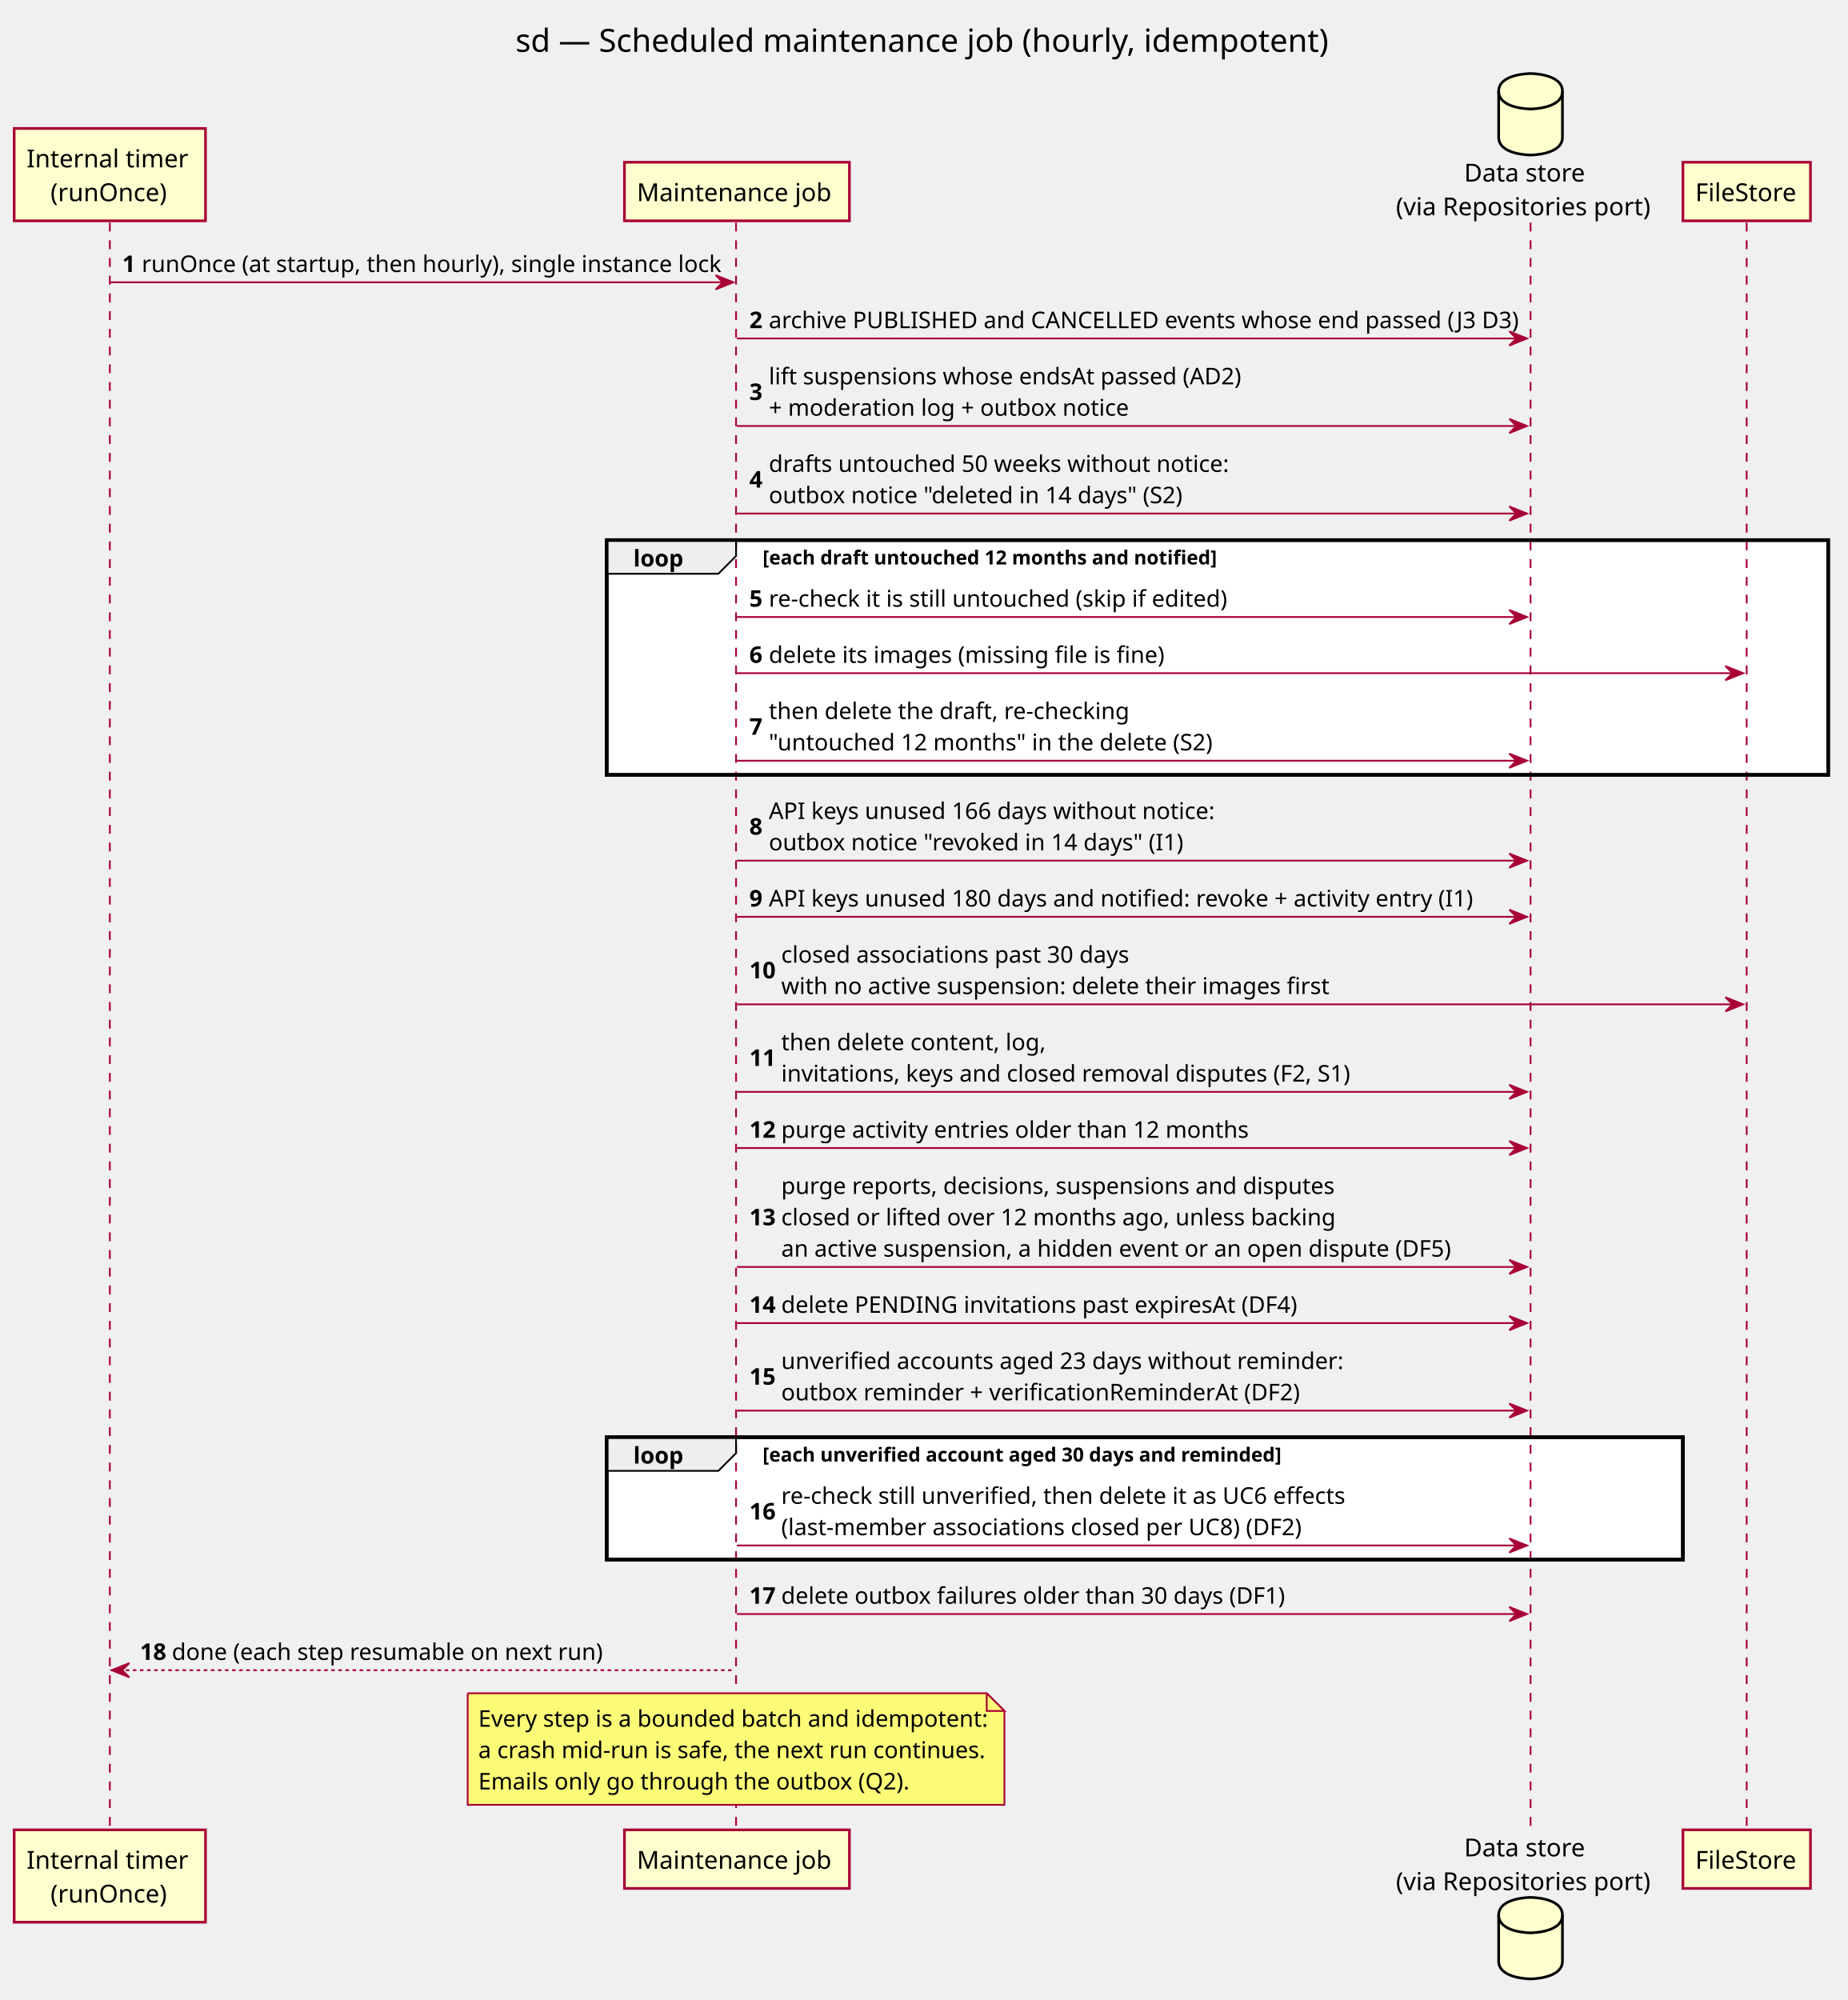
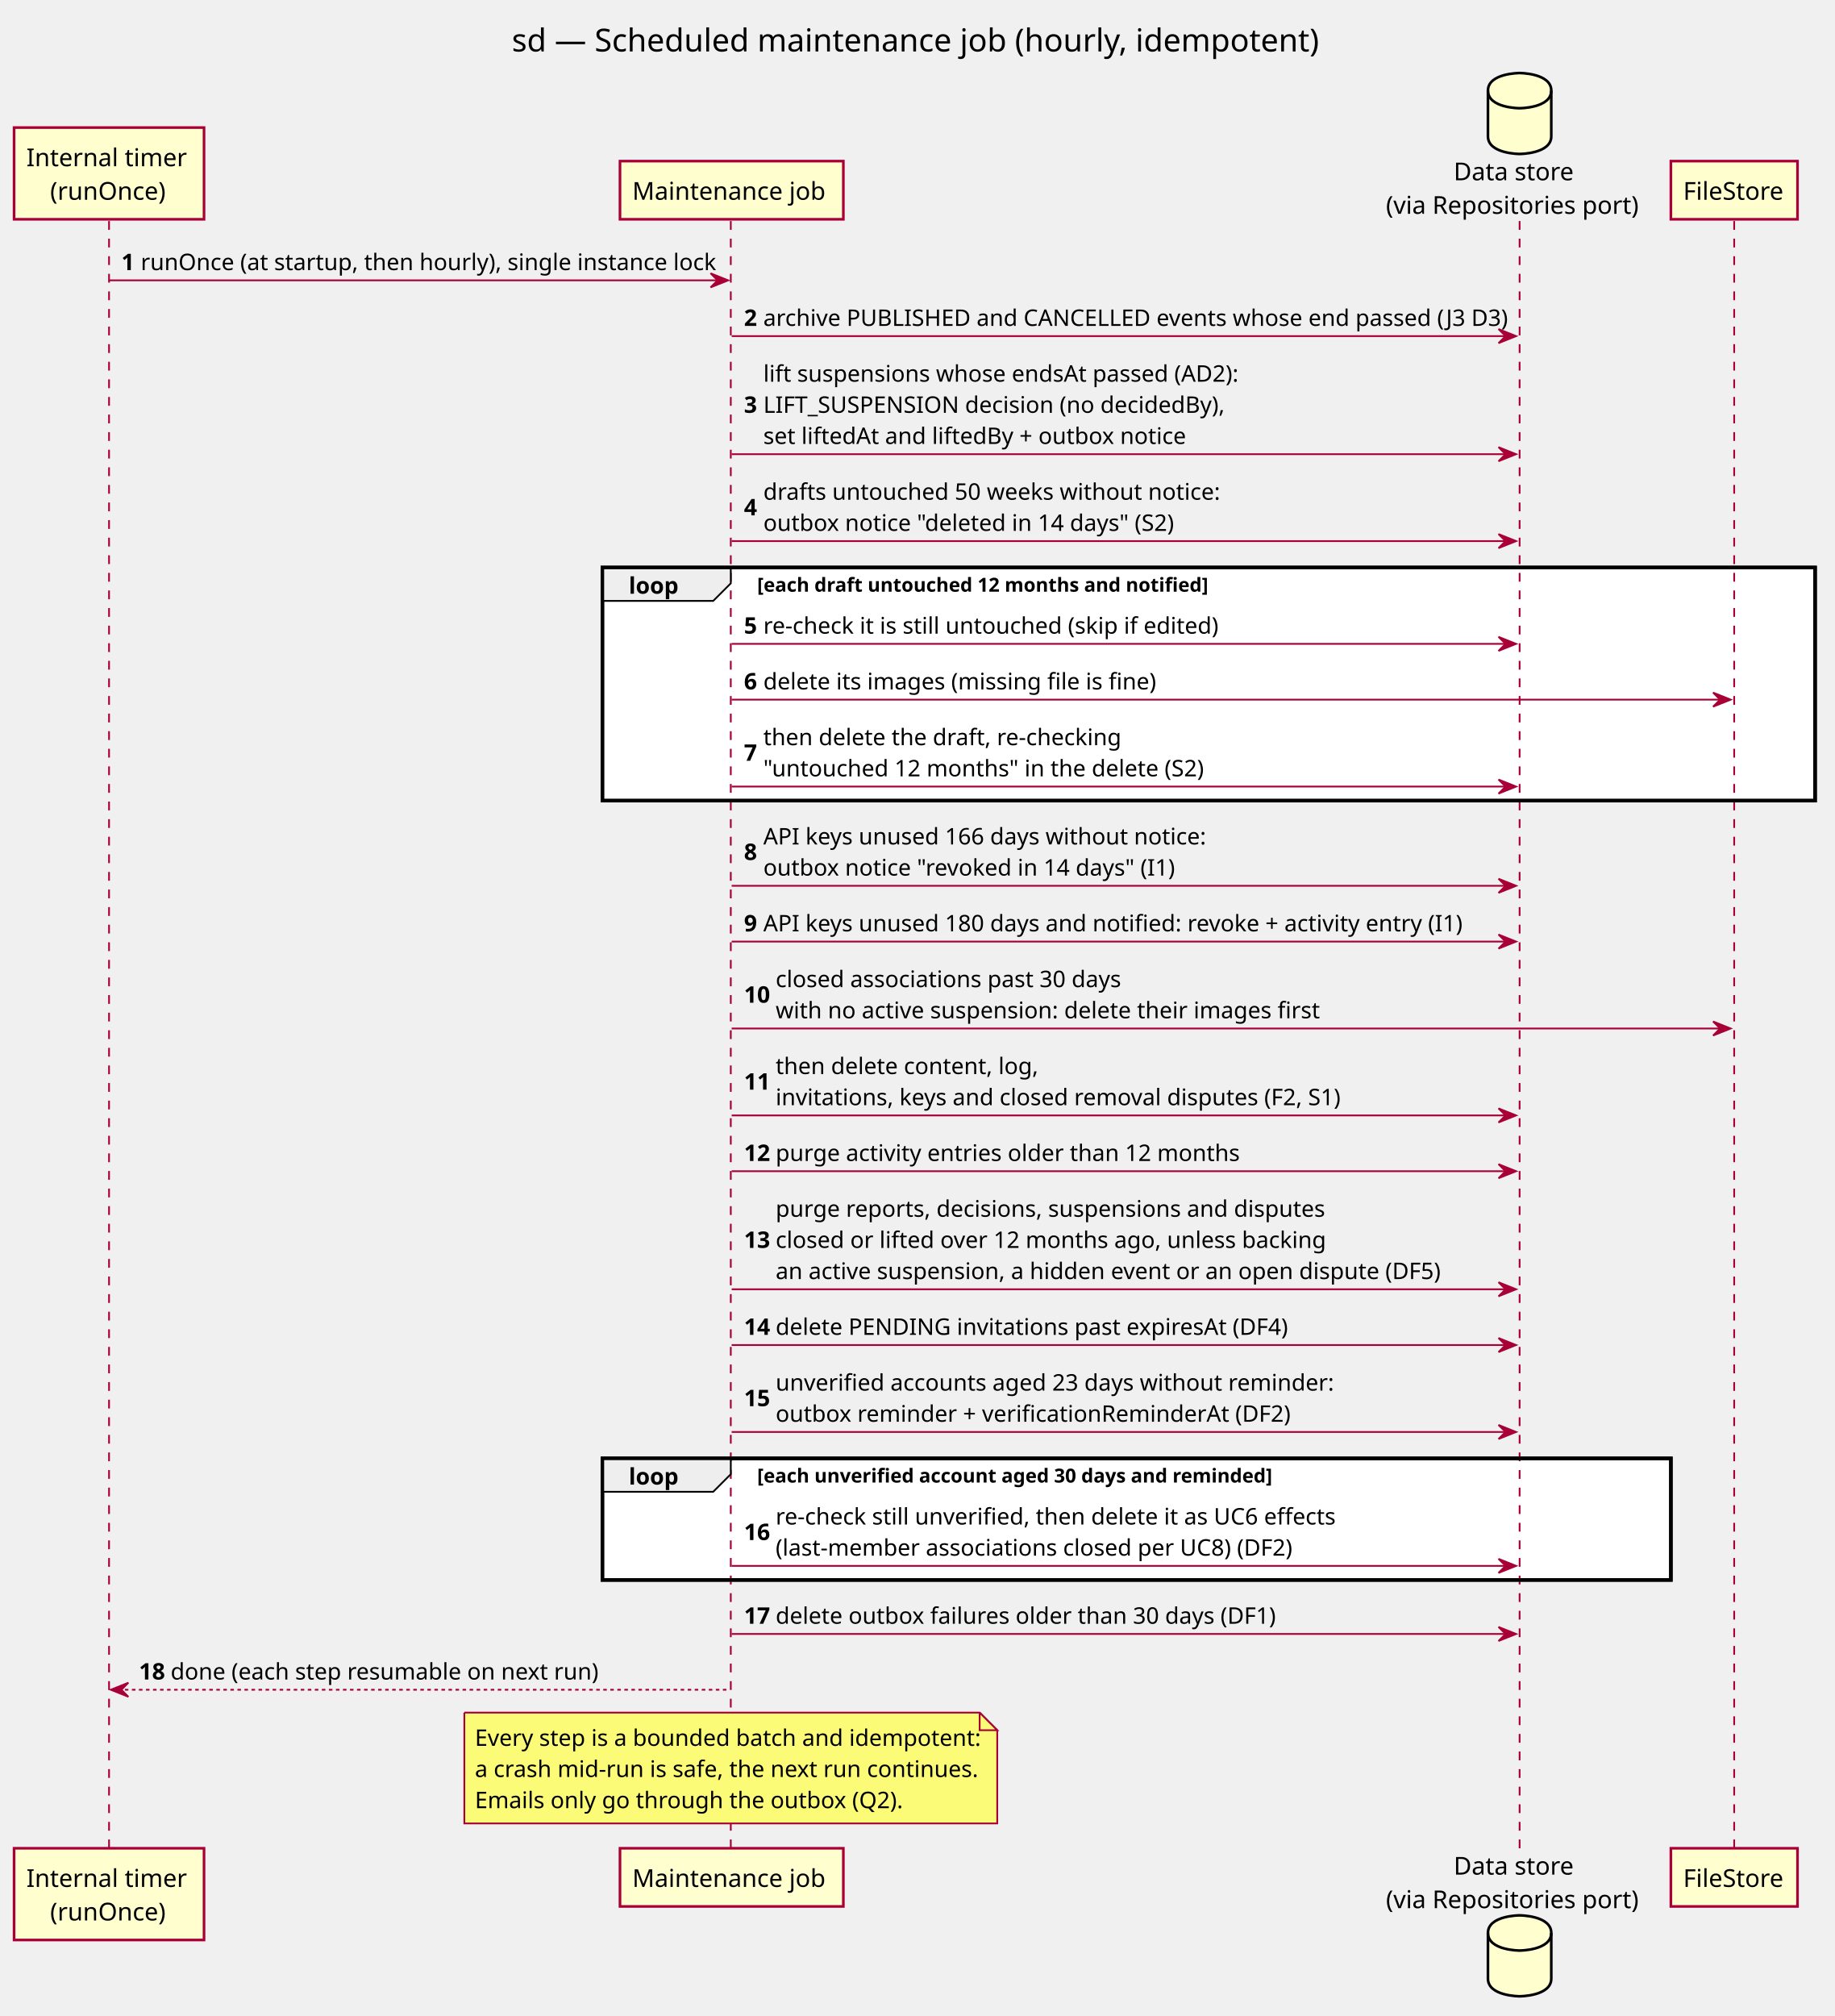
- <svg xmlns="http://www.w3.org/2000/svg" contentScriptType="application/ecmascript" contentStyleType="text/css" height="1129px" preserveAspectRatio="none" style="width:1043px;height:1129px;" version="1.1" viewBox="0 0 1043 1129" width="1043px" zoomAndPan="magnify">
+ <svg xmlns="http://www.w3.org/2000/svg" contentScriptType="application/ecmascript" contentStyleType="text/css" height="1146px" preserveAspectRatio="none" style="width:1043px;height:1146px;" version="1.1" viewBox="0 0 1043 1146" width="1043px" zoomAndPan="magnify">
  <defs />
  <g>
    <text fill="#000000" font-family="sans-serif" font-size="18" lengthAdjust="spacingAndGlyphs" textLength="463" x="291" y="29.242">sd — Scheduled maintenance job (hourly, idempotent)</text>
-     <rect fill="#FFFFFF" height="132.53" style="stroke: #000000; stroke-width: 2.0;" width="689.5" x="342.5" y="304.888" />
-     <rect fill="#FFFFFF" height="69.118" style="stroke: #000000; stroke-width: 2.0;" width="607.5" x="342.5" y="811.302" />
-     <line style="stroke: #A80036; stroke-width: 1.0; stroke-dasharray: 5.0,5.0;" x1="62" x2="62" y1="125.652" y2="1033.95" />
-     <line style="stroke: #A80036; stroke-width: 1.0; stroke-dasharray: 5.0,5.0;" x1="415.5" x2="415.5" y1="125.652" y2="1033.95" />
-     <line style="stroke: #A80036; stroke-width: 1.0; stroke-dasharray: 5.0,5.0;" x1="864" x2="864" y1="125.652" y2="1033.95" />
-     <line style="stroke: #A80036; stroke-width: 1.0; stroke-dasharray: 5.0,5.0;" x1="986" x2="986" y1="125.652" y2="1033.95" />
+     <rect fill="#FFFFFF" height="132.53" style="stroke: #000000; stroke-width: 2.0;" width="689.5" x="342.5" y="322.594" />
+     <rect fill="#FFFFFF" height="69.118" style="stroke: #000000; stroke-width: 2.0;" width="607.5" x="342.5" y="829.008" />
+     <line style="stroke: #A80036; stroke-width: 1.0; stroke-dasharray: 5.0,5.0;" x1="62" x2="62" y1="125.652" y2="1051.656" />
+     <line style="stroke: #A80036; stroke-width: 1.0; stroke-dasharray: 5.0,5.0;" x1="415.5" x2="415.5" y1="125.652" y2="1051.656" />
+     <line style="stroke: #A80036; stroke-width: 1.0; stroke-dasharray: 5.0,5.0;" x1="864" x2="864" y1="125.652" y2="1051.656" />
+     <line style="stroke: #A80036; stroke-width: 1.0; stroke-dasharray: 5.0,5.0;" x1="986" x2="986" y1="125.652" y2="1051.656" />
    <rect fill="#FEFECE" height="52.136" style="stroke: #A80036; stroke-width: 1.5;" width="108" x="8" y="72.516" />
    <text fill="#000000" font-family="sans-serif" font-size="14" lengthAdjust="spacingAndGlyphs" textLength="94" x="15" y="94.482">Internal timer</text>
    <text fill="#000000" font-family="sans-serif" font-size="14" lengthAdjust="spacingAndGlyphs" textLength="67" x="28.5" y="113.55">(runOnce)</text>
-     <rect fill="#FEFECE" height="52.136" style="stroke: #A80036; stroke-width: 1.5;" width="108" x="8" y="1032.95" />
-     <text fill="#000000" font-family="sans-serif" font-size="14" lengthAdjust="spacingAndGlyphs" textLength="94" x="15" y="1054.916">Internal timer</text>
-     <text fill="#000000" font-family="sans-serif" font-size="14" lengthAdjust="spacingAndGlyphs" textLength="67" x="28.5" y="1073.984">(runOnce)</text>
+     <rect fill="#FEFECE" height="52.136" style="stroke: #A80036; stroke-width: 1.5;" width="108" x="8" y="1050.656" />
+     <text fill="#000000" font-family="sans-serif" font-size="14" lengthAdjust="spacingAndGlyphs" textLength="94" x="15" y="1072.622">Internal timer</text>
+     <text fill="#000000" font-family="sans-serif" font-size="14" lengthAdjust="spacingAndGlyphs" textLength="67" x="28.5" y="1091.69">(runOnce)</text>
    <rect fill="#FEFECE" height="33.068" style="stroke: #A80036; stroke-width: 1.5;" width="127" x="352.5" y="91.584" />
    <text fill="#000000" font-family="sans-serif" font-size="14" lengthAdjust="spacingAndGlyphs" textLength="113" x="359.5" y="113.55">Maintenance job</text>
-     <rect fill="#FEFECE" height="33.068" style="stroke: #A80036; stroke-width: 1.5;" width="127" x="352.5" y="1032.95" />
-     <text fill="#000000" font-family="sans-serif" font-size="14" lengthAdjust="spacingAndGlyphs" textLength="113" x="359.5" y="1054.916">Maintenance job</text>
+     <rect fill="#FEFECE" height="33.068" style="stroke: #A80036; stroke-width: 1.5;" width="127" x="352.5" y="1050.656" />
+     <text fill="#000000" font-family="sans-serif" font-size="14" lengthAdjust="spacingAndGlyphs" textLength="113" x="359.5" y="1072.622">Maintenance job</text>
    <text fill="#000000" font-family="sans-serif" font-size="14" lengthAdjust="spacingAndGlyphs" textLength="69" x="826.5" y="102.482">Data store</text>
    <text fill="#000000" font-family="sans-serif" font-size="14" lengthAdjust="spacingAndGlyphs" textLength="146" x="788" y="121.55">(via Repositories port)</text>
    <path d="M846,51.516 C846,41.516 864,41.516 864,41.516 C864,41.516 882,41.516 882,51.516 L882,77.516 C882,87.516 864,87.516 864,87.516 C864,87.516 846,87.516 846,77.516 L846,51.516 " fill="#FEFECE" style="stroke: #000000; stroke-width: 1.5;" />
    <path d="M846,51.516 C846,61.516 864,61.516 864,61.516 C864,61.516 882,61.516 882,51.516 " fill="none" style="stroke: #000000; stroke-width: 1.5;" />
-     <text fill="#000000" font-family="sans-serif" font-size="14" lengthAdjust="spacingAndGlyphs" textLength="69" x="826.5" y="1047.916">Data store</text>
-     <text fill="#000000" font-family="sans-serif" font-size="14" lengthAdjust="spacingAndGlyphs" textLength="146" x="788" y="1066.984">(via Repositories port)</text>
-     <path d="M846,1081.086 C846,1071.086 864,1071.086 864,1071.086 C864,1071.086 882,1071.086 882,1081.086 L882,1107.086 C882,1117.086 864,1117.086 864,1117.086 C864,1117.086 846,1117.086 846,1107.086 L846,1081.086 " fill="#FEFECE" style="stroke: #000000; stroke-width: 1.5;" />
-     <path d="M846,1081.086 C846,1091.086 864,1091.086 864,1091.086 C864,1091.086 882,1091.086 882,1081.086 " fill="none" style="stroke: #000000; stroke-width: 1.5;" />
+     <text fill="#000000" font-family="sans-serif" font-size="14" lengthAdjust="spacingAndGlyphs" textLength="69" x="826.5" y="1065.622">Data store</text>
+     <text fill="#000000" font-family="sans-serif" font-size="14" lengthAdjust="spacingAndGlyphs" textLength="146" x="788" y="1084.69">(via Repositories port)</text>
+     <path d="M846,1098.792 C846,1088.792 864,1088.792 864,1088.792 C864,1088.792 882,1088.792 882,1098.792 L882,1124.792 C882,1134.792 864,1134.792 864,1134.792 C864,1134.792 846,1134.792 846,1124.792 L846,1098.792 " fill="#FEFECE" style="stroke: #000000; stroke-width: 1.5;" />
+     <path d="M846,1098.792 C846,1108.792 864,1108.792 864,1108.792 C864,1108.792 882,1108.792 882,1098.792 " fill="none" style="stroke: #000000; stroke-width: 1.5;" />
    <rect fill="#FEFECE" height="33.068" style="stroke: #A80036; stroke-width: 1.5;" width="72" x="950" y="91.584" />
    <text fill="#000000" font-family="sans-serif" font-size="14" lengthAdjust="spacingAndGlyphs" textLength="58" x="957" y="113.55">FileStore</text>
-     <rect fill="#FEFECE" height="33.068" style="stroke: #A80036; stroke-width: 1.5;" width="72" x="950" y="1032.95" />
-     <text fill="#000000" font-family="sans-serif" font-size="14" lengthAdjust="spacingAndGlyphs" textLength="58" x="957" y="1054.916">FileStore</text>
+     <rect fill="#FEFECE" height="33.068" style="stroke: #A80036; stroke-width: 1.5;" width="72" x="950" y="1050.656" />
+     <text fill="#000000" font-family="sans-serif" font-size="14" lengthAdjust="spacingAndGlyphs" textLength="58" x="957" y="1072.622">FileStore</text>
    <polygon fill="#A80036" points="404,155.358,414,159.358,404,163.358,408,159.358" style="stroke: #A80036; stroke-width: 1.0;" />
    <line style="stroke: #A80036; stroke-width: 1.0;" x1="62" x2="410" y1="159.358" y2="159.358" />
    <text fill="#000000" font-family="sans-serif" font-size="13" font-weight="bold" lengthAdjust="spacingAndGlyphs" textLength="7" x="69" y="153.549">1</text>
    <text fill="#000000" font-family="sans-serif" font-size="13" lengthAdjust="spacingAndGlyphs" textLength="319" x="80" y="153.549">runOnce (at startup, then hourly), single instance lock</text>
    <polygon fill="#A80036" points="852,187.064,862,191.064,852,195.064,856,191.064" style="stroke: #A80036; stroke-width: 1.0;" />
    <line style="stroke: #A80036; stroke-width: 1.0;" x1="416" x2="858" y1="191.064" y2="191.064" />
    <text fill="#000000" font-family="sans-serif" font-size="13" font-weight="bold" lengthAdjust="spacingAndGlyphs" textLength="7" x="423" y="185.255">2</text>
    <text fill="#000000" font-family="sans-serif" font-size="13" lengthAdjust="spacingAndGlyphs" textLength="413" x="434" y="185.255">archive PUBLISHED and CANCELLED events whose end passed (J3 D3)</text>
-     <polygon fill="#A80036" points="852,236.476,862,240.476,852,244.476,856,240.476" style="stroke: #A80036; stroke-width: 1.0;" />
-     <line style="stroke: #A80036; stroke-width: 1.0;" x1="416" x2="858" y1="240.476" y2="240.476" />
-     <text fill="#000000" font-family="sans-serif" font-size="13" font-weight="bold" lengthAdjust="spacingAndGlyphs" textLength="7" x="423" y="225.814">3</text>
-     <text fill="#000000" font-family="sans-serif" font-size="13" lengthAdjust="spacingAndGlyphs" textLength="259" x="434" y="216.961">lift suspensions whose endsAt passed (AD2)</text>
-     <text fill="#000000" font-family="sans-serif" font-size="13" lengthAdjust="spacingAndGlyphs" textLength="200" x="434" y="234.667">+ moderation log + outbox notice</text>
-     <polygon fill="#A80036" points="852,285.888,862,289.888,852,293.888,856,289.888" style="stroke: #A80036; stroke-width: 1.0;" />
-     <line style="stroke: #A80036; stroke-width: 1.0;" x1="416" x2="858" y1="289.888" y2="289.888" />
-     <text fill="#000000" font-family="sans-serif" font-size="13" font-weight="bold" lengthAdjust="spacingAndGlyphs" textLength="7" x="423" y="275.226">4</text>
-     <text fill="#000000" font-family="sans-serif" font-size="13" lengthAdjust="spacingAndGlyphs" textLength="254" x="434" y="266.373">drafts untouched 50 weeks without notice:</text>
-     <text fill="#000000" font-family="sans-serif" font-size="13" lengthAdjust="spacingAndGlyphs" textLength="229" x="434" y="284.079">outbox notice "deleted in 14 days" (S2)</text>
-     <path d="M342.5,304.888 L415.5,304.888 L415.5,313.888 L405.5,323.888 L342.5,323.888 L342.5,304.888 " fill="#EEEEEE" style="stroke: #000000; stroke-width: 1.0;" />
-     <rect fill="none" height="132.53" style="stroke: #000000; stroke-width: 2.0;" width="689.5" x="342.5" y="304.888" />
-     <text fill="#000000" font-family="sans-serif" font-size="13" font-weight="bold" lengthAdjust="spacingAndGlyphs" textLength="28" x="357.5" y="319.785">loop</text>
-     <text fill="#000000" font-family="sans-serif" font-size="11" font-weight="bold" lengthAdjust="spacingAndGlyphs" textLength="259" x="430.5" y="318.647">[each draft untouched 12 months and notified]</text>
-     <polygon fill="#A80036" points="852,344.3,862,348.3,852,352.3,856,348.3" style="stroke: #A80036; stroke-width: 1.0;" />
-     <line style="stroke: #A80036; stroke-width: 1.0;" x1="416" x2="858" y1="348.3" y2="348.3" />
-     <text fill="#000000" font-family="sans-serif" font-size="13" font-weight="bold" lengthAdjust="spacingAndGlyphs" textLength="7" x="423" y="342.491">5</text>
-     <text fill="#000000" font-family="sans-serif" font-size="13" lengthAdjust="spacingAndGlyphs" textLength="251" x="434" y="342.491">re-check it is still untouched (skip if edited)</text>
-     <polygon fill="#A80036" points="974,376.006,984,380.006,974,384.006,978,380.006" style="stroke: #A80036; stroke-width: 1.0;" />
-     <line style="stroke: #A80036; stroke-width: 1.0;" x1="416" x2="980" y1="380.006" y2="380.006" />
-     <text fill="#000000" font-family="sans-serif" font-size="13" font-weight="bold" lengthAdjust="spacingAndGlyphs" textLength="7" x="423" y="374.197">6</text>
-     <text fill="#000000" font-family="sans-serif" font-size="13" lengthAdjust="spacingAndGlyphs" textLength="214" x="434" y="374.197">delete its images (missing file is fine)</text>
-     <polygon fill="#A80036" points="852,425.418,862,429.418,852,433.418,856,429.418" style="stroke: #A80036; stroke-width: 1.0;" />
-     <line style="stroke: #A80036; stroke-width: 1.0;" x1="416" x2="858" y1="429.418" y2="429.418" />
-     <text fill="#000000" font-family="sans-serif" font-size="13" font-weight="bold" lengthAdjust="spacingAndGlyphs" textLength="7" x="423" y="414.756">7</text>
-     <text fill="#000000" font-family="sans-serif" font-size="13" lengthAdjust="spacingAndGlyphs" textLength="198" x="434" y="405.903">then delete the draft, re-checking</text>
-     <text fill="#000000" font-family="sans-serif" font-size="13" lengthAdjust="spacingAndGlyphs" textLength="245" x="434" y="423.609">"untouched 12 months" in the delete (S2)</text>
-     <polygon fill="#A80036" points="852,481.83,862,485.83,852,489.83,856,485.83" style="stroke: #A80036; stroke-width: 1.0;" />
-     <line style="stroke: #A80036; stroke-width: 1.0;" x1="416" x2="858" y1="485.83" y2="485.83" />
-     <text fill="#000000" font-family="sans-serif" font-size="13" font-weight="bold" lengthAdjust="spacingAndGlyphs" textLength="7" x="423" y="471.168">8</text>
-     <text fill="#000000" font-family="sans-serif" font-size="13" lengthAdjust="spacingAndGlyphs" textLength="246" x="434" y="462.315">API keys unused 166 days without notice:</text>
-     <text fill="#000000" font-family="sans-serif" font-size="13" lengthAdjust="spacingAndGlyphs" textLength="230" x="434" y="480.021">outbox notice "revoked in 14 days" (I1)</text>
-     <polygon fill="#A80036" points="852,513.536,862,517.536,852,521.536,856,517.536" style="stroke: #A80036; stroke-width: 1.0;" />
-     <line style="stroke: #A80036; stroke-width: 1.0;" x1="416" x2="858" y1="517.536" y2="517.536" />
-     <text fill="#000000" font-family="sans-serif" font-size="13" font-weight="bold" lengthAdjust="spacingAndGlyphs" textLength="7" x="423" y="511.727">9</text>
-     <text fill="#000000" font-family="sans-serif" font-size="13" lengthAdjust="spacingAndGlyphs" textLength="388" x="434" y="511.727">API keys unused 180 days and notified: revoke + activity entry (I1)</text>
-     <polygon fill="#A80036" points="974,562.948,984,566.948,974,570.948,978,566.948" style="stroke: #A80036; stroke-width: 1.0;" />
-     <line style="stroke: #A80036; stroke-width: 1.0;" x1="416" x2="980" y1="566.948" y2="566.948" />
-     <text fill="#000000" font-family="sans-serif" font-size="13" font-weight="bold" lengthAdjust="spacingAndGlyphs" textLength="14" x="423" y="552.286">10</text>
-     <text fill="#000000" font-family="sans-serif" font-size="13" lengthAdjust="spacingAndGlyphs" textLength="191" x="441" y="543.433">closed associations past 30 days</text>
-     <text fill="#000000" font-family="sans-serif" font-size="13" lengthAdjust="spacingAndGlyphs" textLength="300" x="441" y="561.139">with no active suspension: delete their images first</text>
-     <polygon fill="#A80036" points="852,612.36,862,616.36,852,620.36,856,616.36" style="stroke: #A80036; stroke-width: 1.0;" />
-     <line style="stroke: #A80036; stroke-width: 1.0;" x1="416" x2="858" y1="616.36" y2="616.36" />
-     <text fill="#000000" font-family="sans-serif" font-size="13" font-weight="bold" lengthAdjust="spacingAndGlyphs" textLength="14" x="423" y="601.698">11</text>
-     <text fill="#000000" font-family="sans-serif" font-size="13" lengthAdjust="spacingAndGlyphs" textLength="146" x="441" y="592.845">then delete content, log,</text>
-     <text fill="#000000" font-family="sans-serif" font-size="13" lengthAdjust="spacingAndGlyphs" textLength="314" x="441" y="610.551">invitations, keys and closed removal disputes (F2, S1)</text>
-     <polygon fill="#A80036" points="852,644.066,862,648.066,852,652.066,856,648.066" style="stroke: #A80036; stroke-width: 1.0;" />
-     <line style="stroke: #A80036; stroke-width: 1.0;" x1="416" x2="858" y1="648.066" y2="648.066" />
-     <text fill="#000000" font-family="sans-serif" font-size="13" font-weight="bold" lengthAdjust="spacingAndGlyphs" textLength="14" x="423" y="642.257">12</text>
-     <text fill="#000000" font-family="sans-serif" font-size="13" lengthAdjust="spacingAndGlyphs" textLength="258" x="441" y="642.257">purge activity entries older than 12 months</text>
-     <polygon fill="#A80036" points="852,711.184,862,715.184,852,719.184,856,715.184" style="stroke: #A80036; stroke-width: 1.0;" />
-     <line style="stroke: #A80036; stroke-width: 1.0;" x1="416" x2="858" y1="715.184" y2="715.184" />
-     <text fill="#000000" font-family="sans-serif" font-size="13" font-weight="bold" lengthAdjust="spacingAndGlyphs" textLength="14" x="423" y="691.669">13</text>
-     <text fill="#000000" font-family="sans-serif" font-size="13" lengthAdjust="spacingAndGlyphs" textLength="304" x="441" y="673.963">purge reports, decisions, suspensions and disputes</text>
-     <text fill="#000000" font-family="sans-serif" font-size="13" lengthAdjust="spacingAndGlyphs" textLength="304" x="441" y="691.669">closed or lifted over 12 months ago, unless backing</text>
-     <text fill="#000000" font-family="sans-serif" font-size="13" lengthAdjust="spacingAndGlyphs" textLength="369" x="441" y="709.375">an active suspension, a hidden event or an open dispute (DF5)</text>
-     <polygon fill="#A80036" points="852,742.89,862,746.89,852,750.89,856,746.89" style="stroke: #A80036; stroke-width: 1.0;" />
-     <line style="stroke: #A80036; stroke-width: 1.0;" x1="416" x2="858" y1="746.89" y2="746.89" />
-     <text fill="#000000" font-family="sans-serif" font-size="13" font-weight="bold" lengthAdjust="spacingAndGlyphs" textLength="14" x="423" y="741.081">14</text>
-     <text fill="#000000" font-family="sans-serif" font-size="13" lengthAdjust="spacingAndGlyphs" textLength="285" x="441" y="741.081">delete PENDING invitations past expiresAt (DF4)</text>
-     <polygon fill="#A80036" points="852,792.302,862,796.302,852,800.302,856,796.302" style="stroke: #A80036; stroke-width: 1.0;" />
-     <line style="stroke: #A80036; stroke-width: 1.0;" x1="416" x2="858" y1="796.302" y2="796.302" />
-     <text fill="#000000" font-family="sans-serif" font-size="13" font-weight="bold" lengthAdjust="spacingAndGlyphs" textLength="14" x="423" y="781.64">15</text>
-     <text fill="#000000" font-family="sans-serif" font-size="13" lengthAdjust="spacingAndGlyphs" textLength="309" x="441" y="772.787">unverified accounts aged 23 days without reminder:</text>
-     <text fill="#000000" font-family="sans-serif" font-size="13" lengthAdjust="spacingAndGlyphs" textLength="286" x="441" y="790.493">outbox reminder + verificationReminderAt (DF2)</text>
-     <path d="M342.5,811.302 L415.5,811.302 L415.5,820.302 L405.5,830.302 L342.5,830.302 L342.5,811.302 " fill="#EEEEEE" style="stroke: #000000; stroke-width: 1.0;" />
-     <rect fill="none" height="69.118" style="stroke: #000000; stroke-width: 2.0;" width="607.5" x="342.5" y="811.302" />
-     <text fill="#000000" font-family="sans-serif" font-size="13" font-weight="bold" lengthAdjust="spacingAndGlyphs" textLength="28" x="357.5" y="826.199">loop</text>
-     <text fill="#000000" font-family="sans-serif" font-size="11" font-weight="bold" lengthAdjust="spacingAndGlyphs" textLength="297" x="430.5" y="825.061">[each unverified account aged 30 days and reminded]</text>
-     <polygon fill="#A80036" points="852,868.42,862,872.42,852,876.42,856,872.42" style="stroke: #A80036; stroke-width: 1.0;" />
-     <line style="stroke: #A80036; stroke-width: 1.0;" x1="416" x2="858" y1="872.42" y2="872.42" />
-     <text fill="#000000" font-family="sans-serif" font-size="13" font-weight="bold" lengthAdjust="spacingAndGlyphs" textLength="14" x="423" y="857.758">16</text>
-     <text fill="#000000" font-family="sans-serif" font-size="13" lengthAdjust="spacingAndGlyphs" textLength="307" x="441" y="848.905">re-check still unverified, then delete it as UC6 effects</text>
-     <text fill="#000000" font-family="sans-serif" font-size="13" lengthAdjust="spacingAndGlyphs" textLength="286" x="441" y="866.611">(last-member associations closed per UC8) (DF2)</text>
-     <polygon fill="#A80036" points="852,907.126,862,911.126,852,915.126,856,911.126" style="stroke: #A80036; stroke-width: 1.0;" />
-     <line style="stroke: #A80036; stroke-width: 1.0;" x1="416" x2="858" y1="911.126" y2="911.126" />
-     <text fill="#000000" font-family="sans-serif" font-size="13" font-weight="bold" lengthAdjust="spacingAndGlyphs" textLength="14" x="423" y="905.317">17</text>
-     <text fill="#000000" font-family="sans-serif" font-size="13" lengthAdjust="spacingAndGlyphs" textLength="277" x="441" y="905.317">delete outbox failures older than 30 days (DF1)</text>
-     <polygon fill="#A80036" points="73,938.832,63,942.832,73,946.832,69,942.832" style="stroke: #A80036; stroke-width: 1.0;" />
-     <line style="stroke: #A80036; stroke-width: 1.0; stroke-dasharray: 2.0,2.0;" x1="67" x2="415" y1="942.832" y2="942.832" />
-     <text fill="#000000" font-family="sans-serif" font-size="13" font-weight="bold" lengthAdjust="spacingAndGlyphs" textLength="14" x="79" y="937.023">18</text>
-     <text fill="#000000" font-family="sans-serif" font-size="13" lengthAdjust="spacingAndGlyphs" textLength="238" x="97" y="937.023">done (each step resumable on next run)</text>
-     <path d="M264,955.832 L264,1018.832 L567,1018.832 L567,965.832 L557,955.832 L264,955.832 " fill="#FBFB77" style="stroke: #A80036; stroke-width: 1.0;" />
-     <path d="M557,955.832 L557,965.832 L567,965.832 L557,955.832 " fill="#FBFB77" style="stroke: #A80036; stroke-width: 1.0;" />
-     <text fill="#000000" font-family="sans-serif" font-size="13" lengthAdjust="spacingAndGlyphs" textLength="282" x="270" y="974.729">Every step is a bounded batch and idempotent:</text>
-     <text fill="#000000" font-family="sans-serif" font-size="13" lengthAdjust="spacingAndGlyphs" textLength="277" x="270" y="992.435">a crash mid-run is safe, the next run continues.</text>
-     <text fill="#000000" font-family="sans-serif" font-size="13" lengthAdjust="spacingAndGlyphs" textLength="240" x="270" y="1010.141">Emails only go through the outbox (Q2).</text>
+     <polygon fill="#A80036" points="852,254.182,862,258.182,852,262.182,856,258.182" style="stroke: #A80036; stroke-width: 1.0;" />
+     <line style="stroke: #A80036; stroke-width: 1.0;" x1="416" x2="858" y1="258.182" y2="258.182" />
+     <text fill="#000000" font-family="sans-serif" font-size="13" font-weight="bold" lengthAdjust="spacingAndGlyphs" textLength="7" x="423" y="234.667">3</text>
+     <text fill="#000000" font-family="sans-serif" font-size="13" lengthAdjust="spacingAndGlyphs" textLength="262" x="434" y="216.961">lift suspensions whose endsAt passed (AD2):</text>
+     <text fill="#000000" font-family="sans-serif" font-size="13" lengthAdjust="spacingAndGlyphs" textLength="258" x="434" y="234.667">LIFT_SUSPENSION decision (no decidedBy),</text>
+     <text fill="#000000" font-family="sans-serif" font-size="13" lengthAdjust="spacingAndGlyphs" textLength="235" x="434" y="252.373">set liftedAt and liftedBy + outbox notice</text>
+     <polygon fill="#A80036" points="852,303.594,862,307.594,852,311.594,856,307.594" style="stroke: #A80036; stroke-width: 1.0;" />
+     <line style="stroke: #A80036; stroke-width: 1.0;" x1="416" x2="858" y1="307.594" y2="307.594" />
+     <text fill="#000000" font-family="sans-serif" font-size="13" font-weight="bold" lengthAdjust="spacingAndGlyphs" textLength="7" x="423" y="292.932">4</text>
+     <text fill="#000000" font-family="sans-serif" font-size="13" lengthAdjust="spacingAndGlyphs" textLength="254" x="434" y="284.079">drafts untouched 50 weeks without notice:</text>
+     <text fill="#000000" font-family="sans-serif" font-size="13" lengthAdjust="spacingAndGlyphs" textLength="229" x="434" y="301.785">outbox notice "deleted in 14 days" (S2)</text>
+     <path d="M342.5,322.594 L415.5,322.594 L415.5,331.594 L405.5,341.594 L342.5,341.594 L342.5,322.594 " fill="#EEEEEE" style="stroke: #000000; stroke-width: 1.0;" />
+     <rect fill="none" height="132.53" style="stroke: #000000; stroke-width: 2.0;" width="689.5" x="342.5" y="322.594" />
+     <text fill="#000000" font-family="sans-serif" font-size="13" font-weight="bold" lengthAdjust="spacingAndGlyphs" textLength="28" x="357.5" y="337.491">loop</text>
+     <text fill="#000000" font-family="sans-serif" font-size="11" font-weight="bold" lengthAdjust="spacingAndGlyphs" textLength="259" x="430.5" y="336.353">[each draft untouched 12 months and notified]</text>
+     <polygon fill="#A80036" points="852,362.006,862,366.006,852,370.006,856,366.006" style="stroke: #A80036; stroke-width: 1.0;" />
+     <line style="stroke: #A80036; stroke-width: 1.0;" x1="416" x2="858" y1="366.006" y2="366.006" />
+     <text fill="#000000" font-family="sans-serif" font-size="13" font-weight="bold" lengthAdjust="spacingAndGlyphs" textLength="7" x="423" y="360.197">5</text>
+     <text fill="#000000" font-family="sans-serif" font-size="13" lengthAdjust="spacingAndGlyphs" textLength="251" x="434" y="360.197">re-check it is still untouched (skip if edited)</text>
+     <polygon fill="#A80036" points="974,393.712,984,397.712,974,401.712,978,397.712" style="stroke: #A80036; stroke-width: 1.0;" />
+     <line style="stroke: #A80036; stroke-width: 1.0;" x1="416" x2="980" y1="397.712" y2="397.712" />
+     <text fill="#000000" font-family="sans-serif" font-size="13" font-weight="bold" lengthAdjust="spacingAndGlyphs" textLength="7" x="423" y="391.903">6</text>
+     <text fill="#000000" font-family="sans-serif" font-size="13" lengthAdjust="spacingAndGlyphs" textLength="214" x="434" y="391.903">delete its images (missing file is fine)</text>
+     <polygon fill="#A80036" points="852,443.124,862,447.124,852,451.124,856,447.124" style="stroke: #A80036; stroke-width: 1.0;" />
+     <line style="stroke: #A80036; stroke-width: 1.0;" x1="416" x2="858" y1="447.124" y2="447.124" />
+     <text fill="#000000" font-family="sans-serif" font-size="13" font-weight="bold" lengthAdjust="spacingAndGlyphs" textLength="7" x="423" y="432.462">7</text>
+     <text fill="#000000" font-family="sans-serif" font-size="13" lengthAdjust="spacingAndGlyphs" textLength="198" x="434" y="423.609">then delete the draft, re-checking</text>
+     <text fill="#000000" font-family="sans-serif" font-size="13" lengthAdjust="spacingAndGlyphs" textLength="245" x="434" y="441.315">"untouched 12 months" in the delete (S2)</text>
+     <polygon fill="#A80036" points="852,499.536,862,503.536,852,507.536,856,503.536" style="stroke: #A80036; stroke-width: 1.0;" />
+     <line style="stroke: #A80036; stroke-width: 1.0;" x1="416" x2="858" y1="503.536" y2="503.536" />
+     <text fill="#000000" font-family="sans-serif" font-size="13" font-weight="bold" lengthAdjust="spacingAndGlyphs" textLength="7" x="423" y="488.874">8</text>
+     <text fill="#000000" font-family="sans-serif" font-size="13" lengthAdjust="spacingAndGlyphs" textLength="246" x="434" y="480.021">API keys unused 166 days without notice:</text>
+     <text fill="#000000" font-family="sans-serif" font-size="13" lengthAdjust="spacingAndGlyphs" textLength="230" x="434" y="497.727">outbox notice "revoked in 14 days" (I1)</text>
+     <polygon fill="#A80036" points="852,531.242,862,535.242,852,539.242,856,535.242" style="stroke: #A80036; stroke-width: 1.0;" />
+     <line style="stroke: #A80036; stroke-width: 1.0;" x1="416" x2="858" y1="535.242" y2="535.242" />
+     <text fill="#000000" font-family="sans-serif" font-size="13" font-weight="bold" lengthAdjust="spacingAndGlyphs" textLength="7" x="423" y="529.433">9</text>
+     <text fill="#000000" font-family="sans-serif" font-size="13" lengthAdjust="spacingAndGlyphs" textLength="388" x="434" y="529.433">API keys unused 180 days and notified: revoke + activity entry (I1)</text>
+     <polygon fill="#A80036" points="974,580.654,984,584.654,974,588.654,978,584.654" style="stroke: #A80036; stroke-width: 1.0;" />
+     <line style="stroke: #A80036; stroke-width: 1.0;" x1="416" x2="980" y1="584.654" y2="584.654" />
+     <text fill="#000000" font-family="sans-serif" font-size="13" font-weight="bold" lengthAdjust="spacingAndGlyphs" textLength="14" x="423" y="569.992">10</text>
+     <text fill="#000000" font-family="sans-serif" font-size="13" lengthAdjust="spacingAndGlyphs" textLength="191" x="441" y="561.139">closed associations past 30 days</text>
+     <text fill="#000000" font-family="sans-serif" font-size="13" lengthAdjust="spacingAndGlyphs" textLength="300" x="441" y="578.845">with no active suspension: delete their images first</text>
+     <polygon fill="#A80036" points="852,630.066,862,634.066,852,638.066,856,634.066" style="stroke: #A80036; stroke-width: 1.0;" />
+     <line style="stroke: #A80036; stroke-width: 1.0;" x1="416" x2="858" y1="634.066" y2="634.066" />
+     <text fill="#000000" font-family="sans-serif" font-size="13" font-weight="bold" lengthAdjust="spacingAndGlyphs" textLength="14" x="423" y="619.404">11</text>
+     <text fill="#000000" font-family="sans-serif" font-size="13" lengthAdjust="spacingAndGlyphs" textLength="146" x="441" y="610.551">then delete content, log,</text>
+     <text fill="#000000" font-family="sans-serif" font-size="13" lengthAdjust="spacingAndGlyphs" textLength="314" x="441" y="628.257">invitations, keys and closed removal disputes (F2, S1)</text>
+     <polygon fill="#A80036" points="852,661.772,862,665.772,852,669.772,856,665.772" style="stroke: #A80036; stroke-width: 1.0;" />
+     <line style="stroke: #A80036; stroke-width: 1.0;" x1="416" x2="858" y1="665.772" y2="665.772" />
+     <text fill="#000000" font-family="sans-serif" font-size="13" font-weight="bold" lengthAdjust="spacingAndGlyphs" textLength="14" x="423" y="659.963">12</text>
+     <text fill="#000000" font-family="sans-serif" font-size="13" lengthAdjust="spacingAndGlyphs" textLength="258" x="441" y="659.963">purge activity entries older than 12 months</text>
+     <polygon fill="#A80036" points="852,728.89,862,732.89,852,736.89,856,732.89" style="stroke: #A80036; stroke-width: 1.0;" />
+     <line style="stroke: #A80036; stroke-width: 1.0;" x1="416" x2="858" y1="732.89" y2="732.89" />
+     <text fill="#000000" font-family="sans-serif" font-size="13" font-weight="bold" lengthAdjust="spacingAndGlyphs" textLength="14" x="423" y="709.375">13</text>
+     <text fill="#000000" font-family="sans-serif" font-size="13" lengthAdjust="spacingAndGlyphs" textLength="304" x="441" y="691.669">purge reports, decisions, suspensions and disputes</text>
+     <text fill="#000000" font-family="sans-serif" font-size="13" lengthAdjust="spacingAndGlyphs" textLength="304" x="441" y="709.375">closed or lifted over 12 months ago, unless backing</text>
+     <text fill="#000000" font-family="sans-serif" font-size="13" lengthAdjust="spacingAndGlyphs" textLength="369" x="441" y="727.081">an active suspension, a hidden event or an open dispute (DF5)</text>
+     <polygon fill="#A80036" points="852,760.596,862,764.596,852,768.596,856,764.596" style="stroke: #A80036; stroke-width: 1.0;" />
+     <line style="stroke: #A80036; stroke-width: 1.0;" x1="416" x2="858" y1="764.596" y2="764.596" />
+     <text fill="#000000" font-family="sans-serif" font-size="13" font-weight="bold" lengthAdjust="spacingAndGlyphs" textLength="14" x="423" y="758.787">14</text>
+     <text fill="#000000" font-family="sans-serif" font-size="13" lengthAdjust="spacingAndGlyphs" textLength="285" x="441" y="758.787">delete PENDING invitations past expiresAt (DF4)</text>
+     <polygon fill="#A80036" points="852,810.008,862,814.008,852,818.008,856,814.008" style="stroke: #A80036; stroke-width: 1.0;" />
+     <line style="stroke: #A80036; stroke-width: 1.0;" x1="416" x2="858" y1="814.008" y2="814.008" />
+     <text fill="#000000" font-family="sans-serif" font-size="13" font-weight="bold" lengthAdjust="spacingAndGlyphs" textLength="14" x="423" y="799.346">15</text>
+     <text fill="#000000" font-family="sans-serif" font-size="13" lengthAdjust="spacingAndGlyphs" textLength="309" x="441" y="790.493">unverified accounts aged 23 days without reminder:</text>
+     <text fill="#000000" font-family="sans-serif" font-size="13" lengthAdjust="spacingAndGlyphs" textLength="286" x="441" y="808.199">outbox reminder + verificationReminderAt (DF2)</text>
+     <path d="M342.5,829.008 L415.5,829.008 L415.5,838.008 L405.5,848.008 L342.5,848.008 L342.5,829.008 " fill="#EEEEEE" style="stroke: #000000; stroke-width: 1.0;" />
+     <rect fill="none" height="69.118" style="stroke: #000000; stroke-width: 2.0;" width="607.5" x="342.5" y="829.008" />
+     <text fill="#000000" font-family="sans-serif" font-size="13" font-weight="bold" lengthAdjust="spacingAndGlyphs" textLength="28" x="357.5" y="843.905">loop</text>
+     <text fill="#000000" font-family="sans-serif" font-size="11" font-weight="bold" lengthAdjust="spacingAndGlyphs" textLength="297" x="430.5" y="842.767">[each unverified account aged 30 days and reminded]</text>
+     <polygon fill="#A80036" points="852,886.126,862,890.126,852,894.126,856,890.126" style="stroke: #A80036; stroke-width: 1.0;" />
+     <line style="stroke: #A80036; stroke-width: 1.0;" x1="416" x2="858" y1="890.126" y2="890.126" />
+     <text fill="#000000" font-family="sans-serif" font-size="13" font-weight="bold" lengthAdjust="spacingAndGlyphs" textLength="14" x="423" y="875.464">16</text>
+     <text fill="#000000" font-family="sans-serif" font-size="13" lengthAdjust="spacingAndGlyphs" textLength="307" x="441" y="866.611">re-check still unverified, then delete it as UC6 effects</text>
+     <text fill="#000000" font-family="sans-serif" font-size="13" lengthAdjust="spacingAndGlyphs" textLength="286" x="441" y="884.317">(last-member associations closed per UC8) (DF2)</text>
+     <polygon fill="#A80036" points="852,924.832,862,928.832,852,932.832,856,928.832" style="stroke: #A80036; stroke-width: 1.0;" />
+     <line style="stroke: #A80036; stroke-width: 1.0;" x1="416" x2="858" y1="928.832" y2="928.832" />
+     <text fill="#000000" font-family="sans-serif" font-size="13" font-weight="bold" lengthAdjust="spacingAndGlyphs" textLength="14" x="423" y="923.023">17</text>
+     <text fill="#000000" font-family="sans-serif" font-size="13" lengthAdjust="spacingAndGlyphs" textLength="277" x="441" y="923.023">delete outbox failures older than 30 days (DF1)</text>
+     <polygon fill="#A80036" points="73,956.538,63,960.538,73,964.538,69,960.538" style="stroke: #A80036; stroke-width: 1.0;" />
+     <line style="stroke: #A80036; stroke-width: 1.0; stroke-dasharray: 2.0,2.0;" x1="67" x2="415" y1="960.538" y2="960.538" />
+     <text fill="#000000" font-family="sans-serif" font-size="13" font-weight="bold" lengthAdjust="spacingAndGlyphs" textLength="14" x="79" y="954.729">18</text>
+     <text fill="#000000" font-family="sans-serif" font-size="13" lengthAdjust="spacingAndGlyphs" textLength="238" x="97" y="954.729">done (each step resumable on next run)</text>
+     <path d="M264,973.538 L264,1036.538 L567,1036.538 L567,983.538 L557,973.538 L264,973.538 " fill="#FBFB77" style="stroke: #A80036; stroke-width: 1.0;" />
+     <path d="M557,973.538 L557,983.538 L567,983.538 L557,973.538 " fill="#FBFB77" style="stroke: #A80036; stroke-width: 1.0;" />
+     <text fill="#000000" font-family="sans-serif" font-size="13" lengthAdjust="spacingAndGlyphs" textLength="282" x="270" y="992.435">Every step is a bounded batch and idempotent:</text>
+     <text fill="#000000" font-family="sans-serif" font-size="13" lengthAdjust="spacingAndGlyphs" textLength="277" x="270" y="1010.141">a crash mid-run is safe, the next run continues.</text>
+     <text fill="#000000" font-family="sans-serif" font-size="13" lengthAdjust="spacingAndGlyphs" textLength="240" x="270" y="1027.847">Emails only go through the outbox (Q2).</text>
  </g>
</svg>
